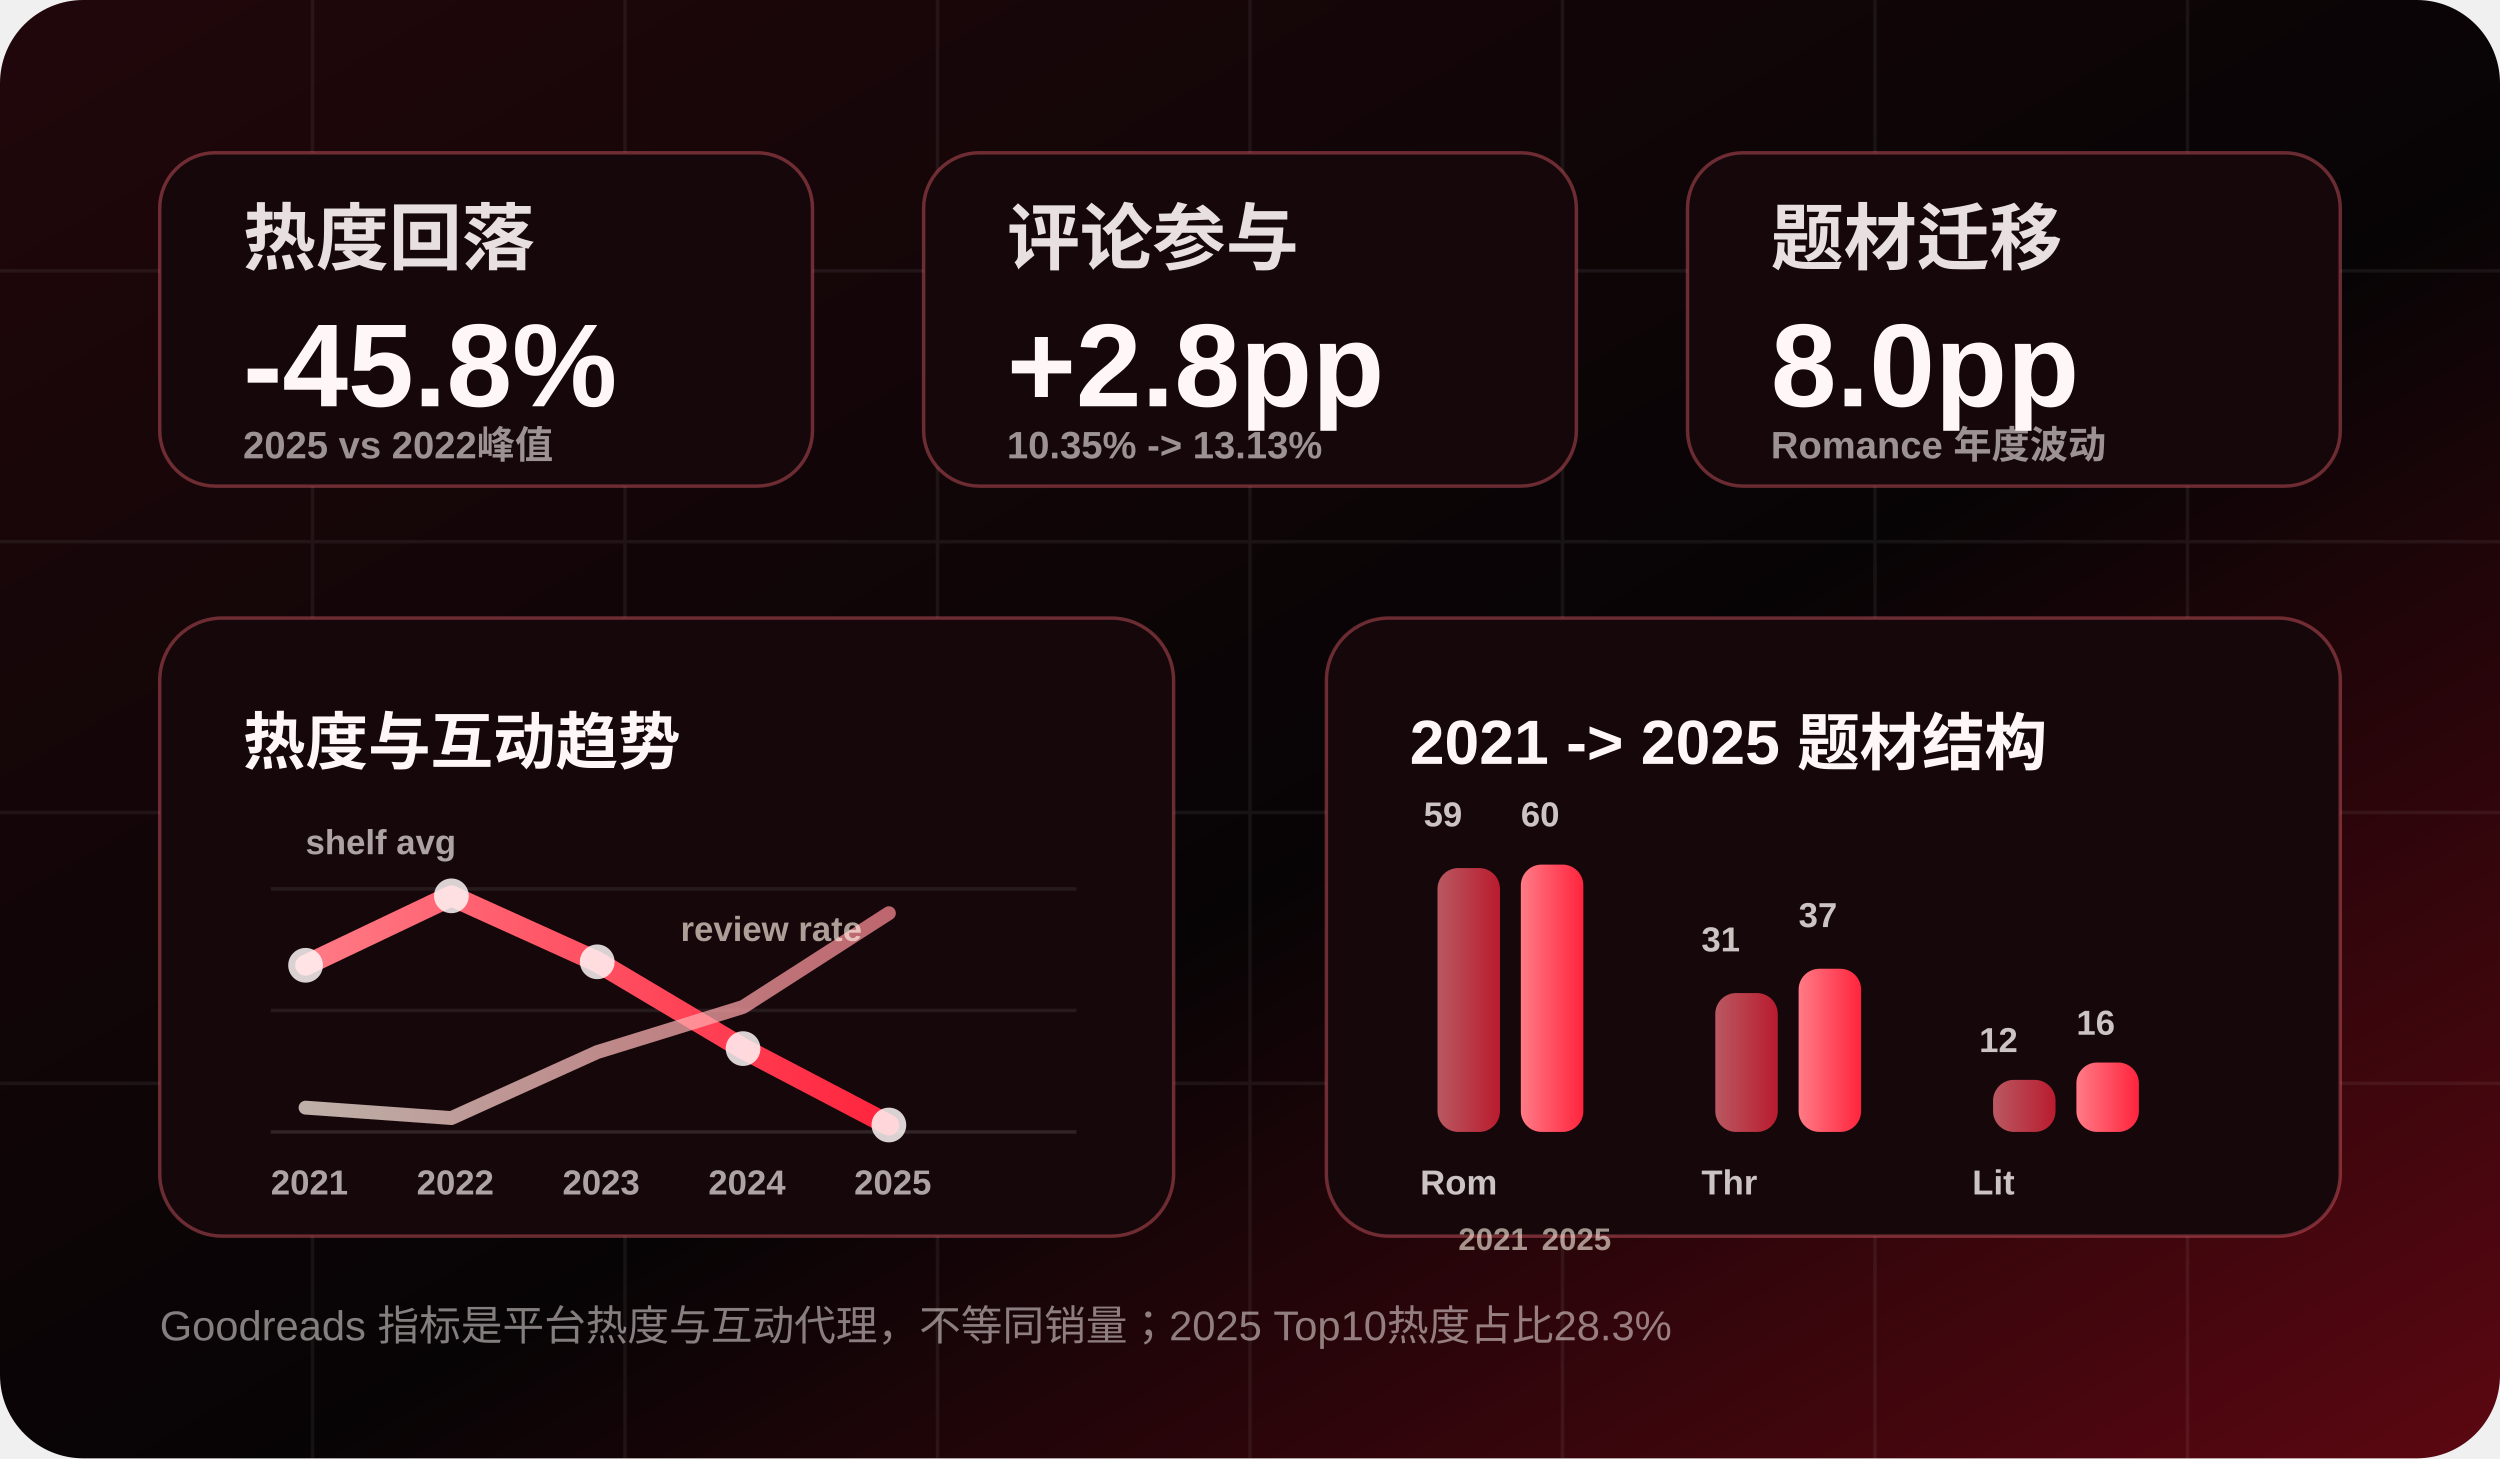
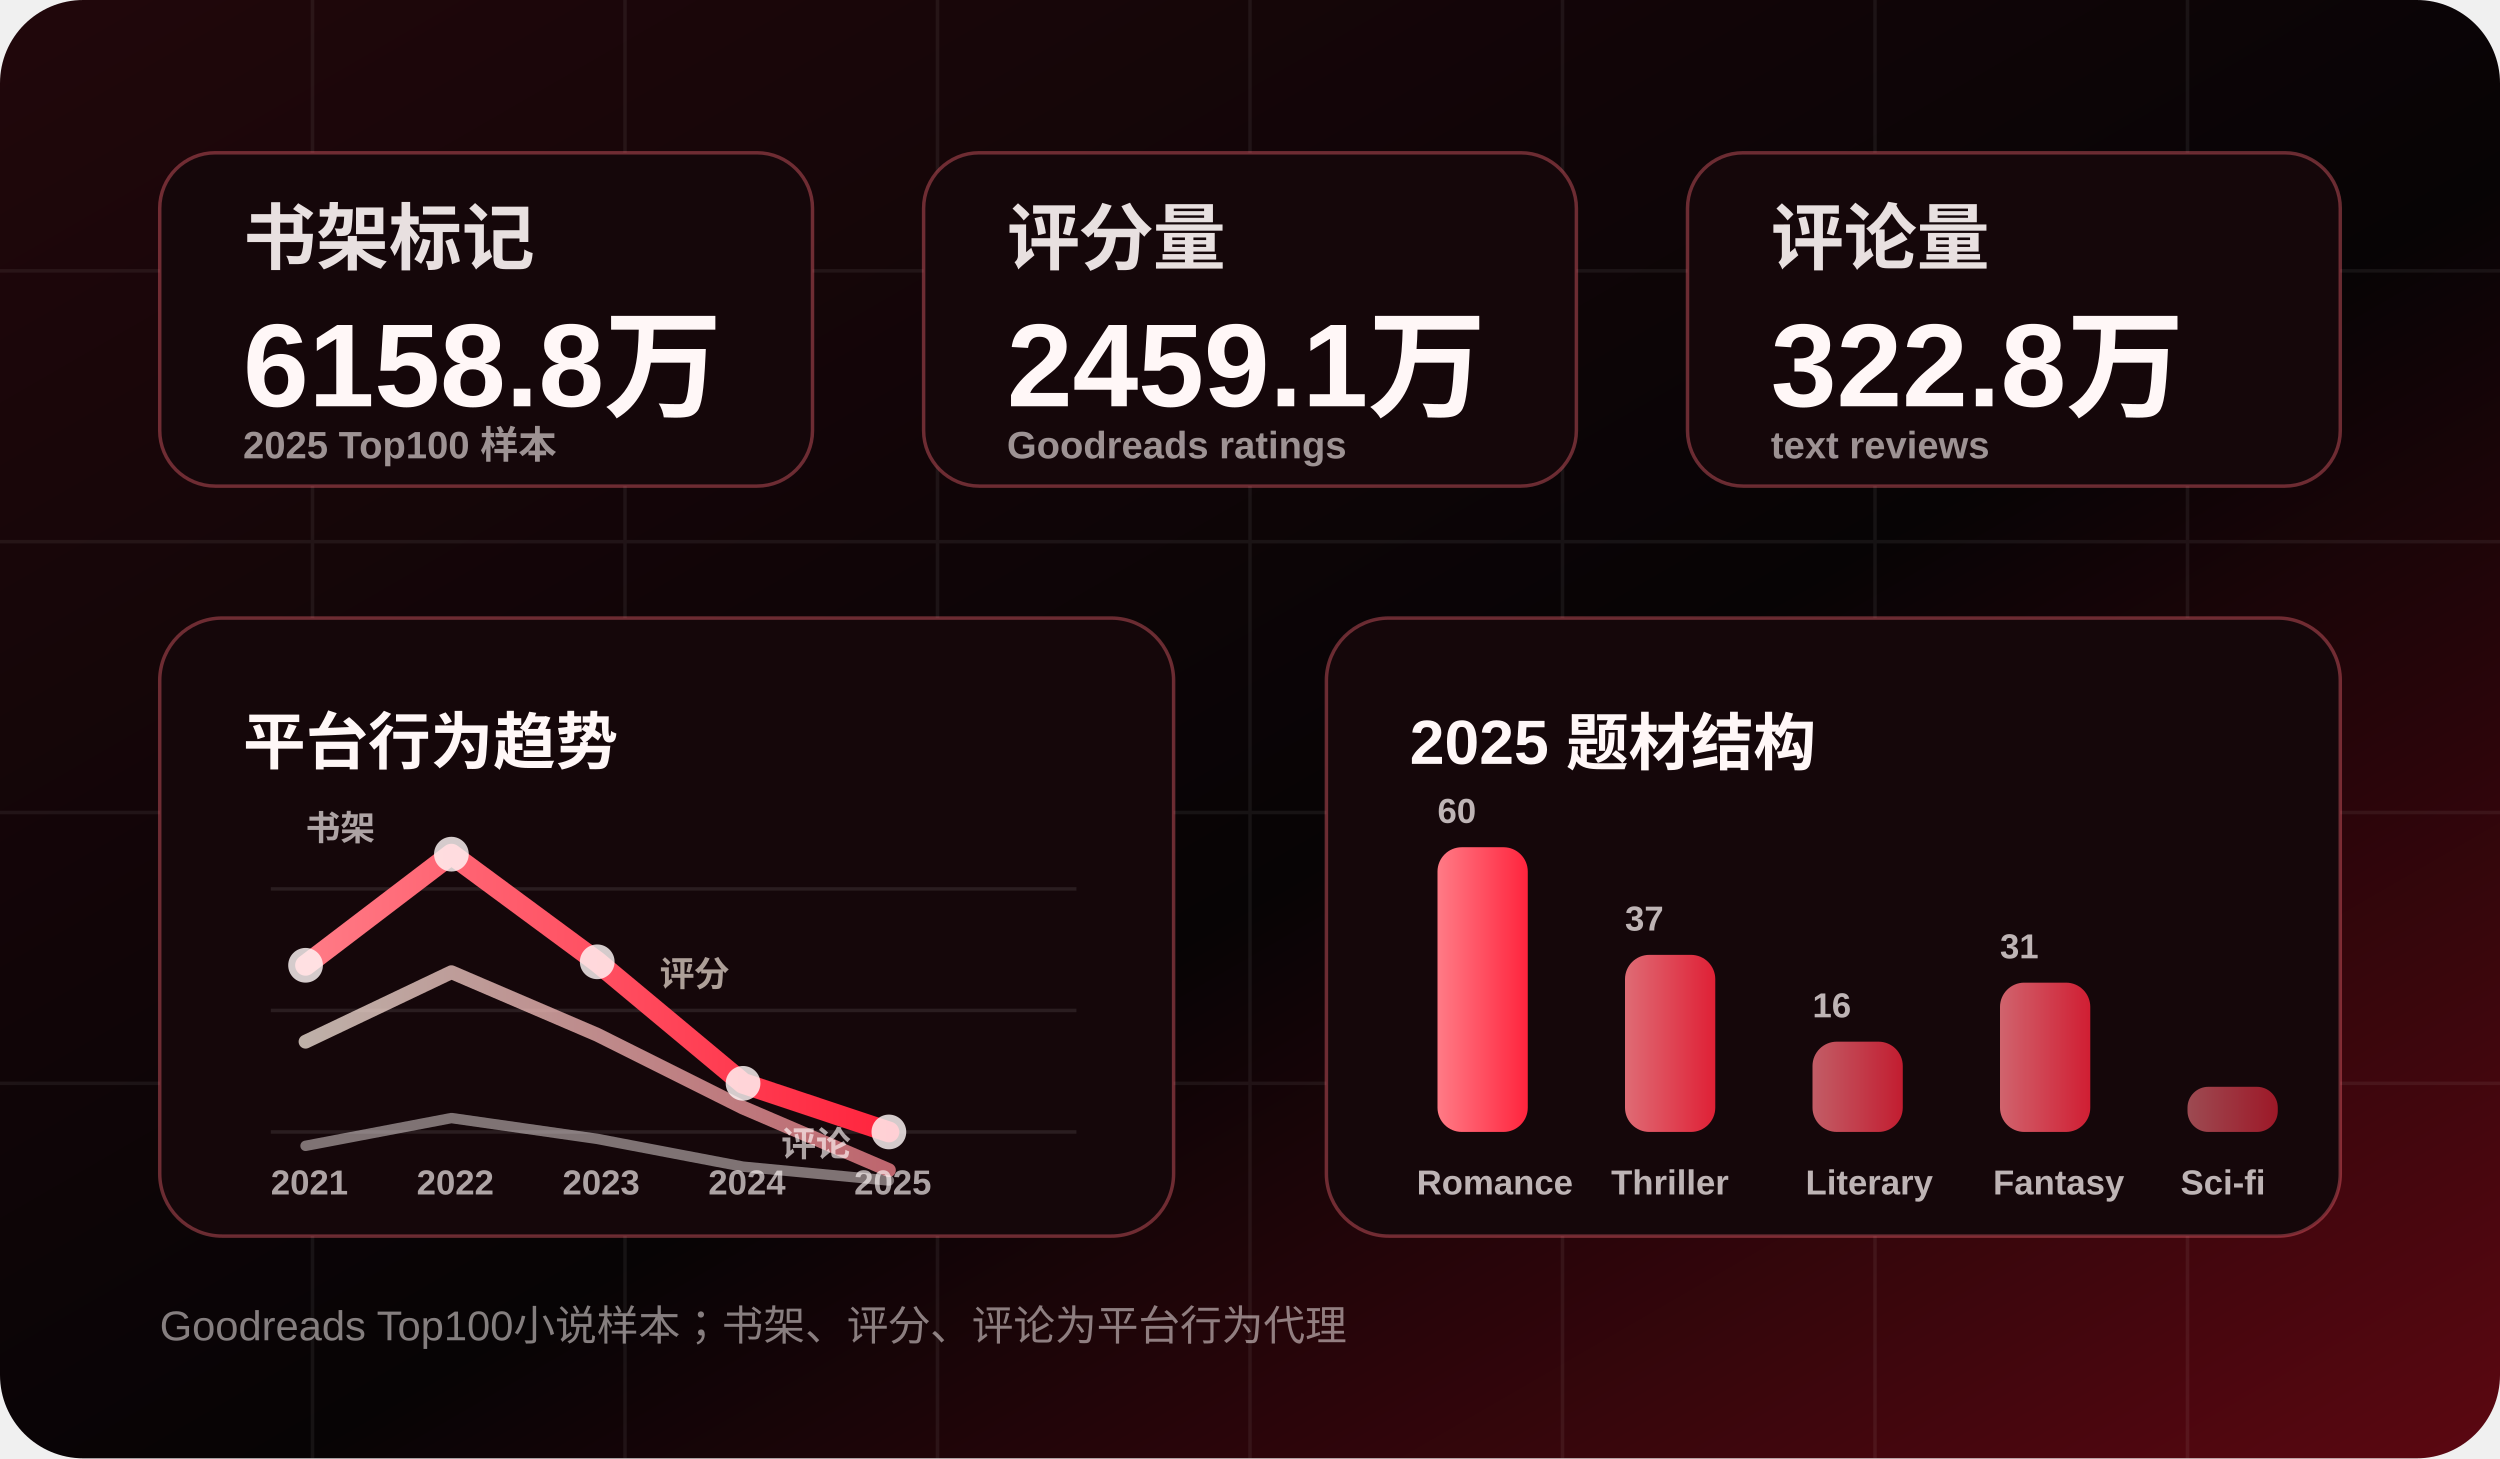
<svg xmlns="http://www.w3.org/2000/svg" width="720" height="420" viewBox="0 0 720 420" role="img" aria-labelledby="title desc">
  <defs>
    <linearGradient id="bg" x1="0" x2="1" y1="0" y2="1">
      <stop offset="0" stop-color="#21070b" />
      <stop offset="0.56" stop-color="#070405" />
      <stop offset="1" stop-color="#5c0711" />
    </linearGradient>
    <linearGradient id="red" x1="0" x2="1">
      <stop offset="0" stop-color="#ff7b86" />
      <stop offset="1" stop-color="#ff243d" />
    </linearGradient>
    <linearGradient id="cream" x1="0" x2="1">
      <stop offset="0" stop-color="#fff1e5" />
      <stop offset="1" stop-color="#ff8a94" />
    </linearGradient>
  </defs>
  <rect width="720" height="420" rx="24" fill="url(#bg)" />
  <path d="M0 78H720M0 156H720M0 234H720M0 312H720M90 0V420M180 0V420M270 0V420M360 0V420M450 0V420M540 0V420M630 0V420" stroke="#fff" stroke-opacity=".06" />
  <g fill="#15070a" stroke="#ff6b78" stroke-opacity=".38">
    <rect x="46" y="44" width="188" height="96" rx="16" />
    <rect x="266" y="44" width="188" height="96" rx="16" />
    <rect x="486" y="44" width="188" height="96" rx="16" />
    <rect x="46" y="178" width="292" height="178" rx="18" />
    <rect x="382" y="178" width="292" height="178" rx="18" />
  </g>
  <g font-family="Microsoft YaHei, Arial, sans-serif" fill="#fff7f7">
-     <text x="70" y="76" font-size="21" opacity=".9" font-weight="800">热度回落</text>
-     <text x="70" y="117" font-size="34" font-weight="900">-45.8%</text>
-     <text x="70" y="132" font-size="11" opacity=".58" font-weight="700">2025 vs 2022峰值</text>
-     <text x="290" y="76" font-size="21" opacity=".9" font-weight="800">评论参与</text>
-     <text x="290" y="117" font-size="34" font-weight="900">+2.8pp</text>
-     <text x="290" y="132" font-size="11" opacity=".58" font-weight="700">10.35% -&gt; 13.13%</text>
-     <text x="510" y="76" font-size="21" opacity=".9" font-weight="800">题材迁移</text>
-     <text x="510" y="117" font-size="34" font-weight="900">8.0pp</text>
-     <text x="510" y="132" font-size="11" opacity=".58" font-weight="700">Romance 年度波动</text>
-     <text x="70" y="220" font-size="18" font-weight="900">热度与互动趋势</text>
-     <text x="406" y="220" font-size="18" font-weight="900">2021 -&gt; 2025 题材结构</text>
+     <text x="70" y="76" font-size="21" opacity=".9" font-weight="800">书架标记</text>
+     <text x="70" y="117" font-size="34" font-weight="900">6158.8万</text>
+     <text x="70" y="132" font-size="11" opacity=".58" font-weight="700">2025 Top100 样本</text>
+     <text x="290" y="76" font-size="21" opacity=".9" font-weight="800">评分量</text>
+     <text x="290" y="117" font-size="34" font-weight="900">2459.1万</text>
+     <text x="290" y="132" font-size="11" opacity=".58" font-weight="700">Goodreads ratings</text>
+     <text x="510" y="76" font-size="21" opacity=".9" font-weight="800">评论量</text>
+     <text x="510" y="117" font-size="34" font-weight="900">322.8万</text>
+     <text x="510" y="132" font-size="11" opacity=".58" font-weight="700">text reviews</text>
+     <text x="70" y="220" font-size="18" font-weight="900">平台行为趋势</text>
+     <text x="406" y="220" font-size="18" font-weight="900">2025 题材结构</text>
  </g>
-   <path d="M78 326 H310" stroke="#fff" stroke-opacity=".12" />
-   <path d="M78 291 H310M78 256 H310" stroke="#fff" stroke-opacity=".08" />
-   <path d="M88 278 L130 258 L172 277 L214 302 L256 324" stroke="url(#red)" stroke-width="6" fill="none" stroke-linecap="round" stroke-linejoin="round" />
-   <path d="M88 319 L130 322 L172 303 L214 290 L256 263" stroke="url(#cream)" stroke-width="4" fill="none" stroke-linecap="round" stroke-linejoin="round" opacity=".72" />
-   <g fill="#fff7f7" opacity=".84">
+   <path d="M78 326H310M78 291H310M78 256H310" stroke="#fff" stroke-opacity=".09" />
+   <path d="M88 278 L130 246 L172 277 L214 312 L256 326" stroke="url(#red)" stroke-width="6" fill="none" stroke-linecap="round" stroke-linejoin="round" />
+   <path d="M88 300 L130 280 L172 298 L214 319 L256 337" stroke="url(#cream)" stroke-width="4" fill="none" stroke-linecap="round" stroke-linejoin="round" opacity=".72" />
+   <path d="M88 330 L130 322 L172 328 L214 336 L256 340" stroke="#fff7f7" stroke-width="3" fill="none" stroke-linecap="round" stroke-linejoin="round" opacity=".45" />
+   <g fill="#fff7f7" opacity=".82">
    <circle cx="88" cy="278" r="5" />
-     <circle cx="130" cy="258" r="5" />
+     <circle cx="130" cy="246" r="5" />
    <circle cx="172" cy="277" r="5" />
-     <circle cx="214" cy="302" r="5" />
-     <circle cx="256" cy="324" r="5" />
+     <circle cx="214" cy="312" r="5" />
+     <circle cx="256" cy="326" r="5" />
  </g>
  <g font-family="Microsoft YaHei, Arial, sans-serif" fill="#fff7f7" opacity=".65" font-size="10" font-weight="800">
    <text x="78" y="344">2021</text>
    <text x="120" y="344">2022</text>
    <text x="162" y="344">2023</text>
    <text x="204" y="344">2024</text>
    <text x="246" y="344">2025</text>
-     <text x="88" y="246">shelf avg</text>
-     <text x="196" y="271" fill="#fff1e5">review rate</text>
+     <text x="88" y="242">书架</text>
+     <text x="190" y="284" fill="#fff1e5">评分</text>
+     <text x="225" y="333">评论</text>
  </g>
  <g fill="url(#red)">
-     <rect x="414" y="250" width="18" height="76" rx="6" opacity=".7" />
-     <rect x="438" y="249" width="18" height="77" rx="6" />
-     <rect x="494" y="286" width="18" height="40" rx="6" opacity=".7" />
-     <rect x="518" y="279" width="18" height="47" rx="6" />
-     <rect x="574" y="311" width="18" height="15" rx="6" opacity=".7" />
-     <rect x="598" y="306" width="18" height="20" rx="6" />
+     <rect x="414" y="244" width="26" height="82" rx="7" />
+     <rect x="468" y="275" width="26" height="51" rx="7" opacity=".86" />
+     <rect x="522" y="300" width="26" height="26" rx="7" opacity=".74" />
+     <rect x="576" y="283" width="26" height="43" rx="7" opacity=".8" />
+     <rect x="630" y="313" width="26" height="13" rx="6" opacity=".58" />
  </g>
-   <g font-family="Microsoft YaHei, Arial, sans-serif" fill="#fff7f7" opacity=".78" font-size="10" font-weight="800">
-     <text x="409" y="344">Rom</text>
-     <text x="490" y="344">Thr</text>
-     <text x="568" y="344">Lit</text>
-     <text x="410" y="238">59</text>
-     <text x="438" y="238">60</text>
-     <text x="490" y="274">31</text>
-     <text x="518" y="267">37</text>
-     <text x="570" y="303">12</text>
-     <text x="598" y="298">16</text>
+   <g font-family="Microsoft YaHei, Arial, sans-serif" fill="#fff7f7" opacity=".72" font-size="10" font-weight="700">
+     <text x="408" y="344">Romance</text>
+     <text x="464" y="344">Thriller</text>
+     <text x="520" y="344">Literary</text>
+     <text x="574" y="344">Fantasy</text>
+     <text x="628" y="344">Sci-fi</text>
+     <text x="414" y="237">60</text>
+     <text x="468" y="268">37</text>
+     <text x="522" y="293">16</text>
+     <text x="576" y="276">31</text>
  </g>
-   <g font-family="Microsoft YaHei, Arial, sans-serif" fill="#fff1e5" opacity=".6" font-size="9" font-weight="700">
-     <text x="420" y="360">2021</text>
-     <text x="444" y="360">2025</text>
-   </g>
-   <text x="46" y="386" fill="#fff7f7" opacity=".5" font-family="Microsoft YaHei, Arial, sans-serif" font-size="12">Goodreads 指标是平台热度与互动代理，不等同销量；2025 Top10热度占比28.3%</text>
+   <text x="46" y="386" fill="#fff7f7" opacity=".5" font-family="Microsoft YaHei, Arial, sans-serif" font-size="12">Goodreads Top100小说样本；书架、评分、评论为平台行为代理</text>
</svg>
